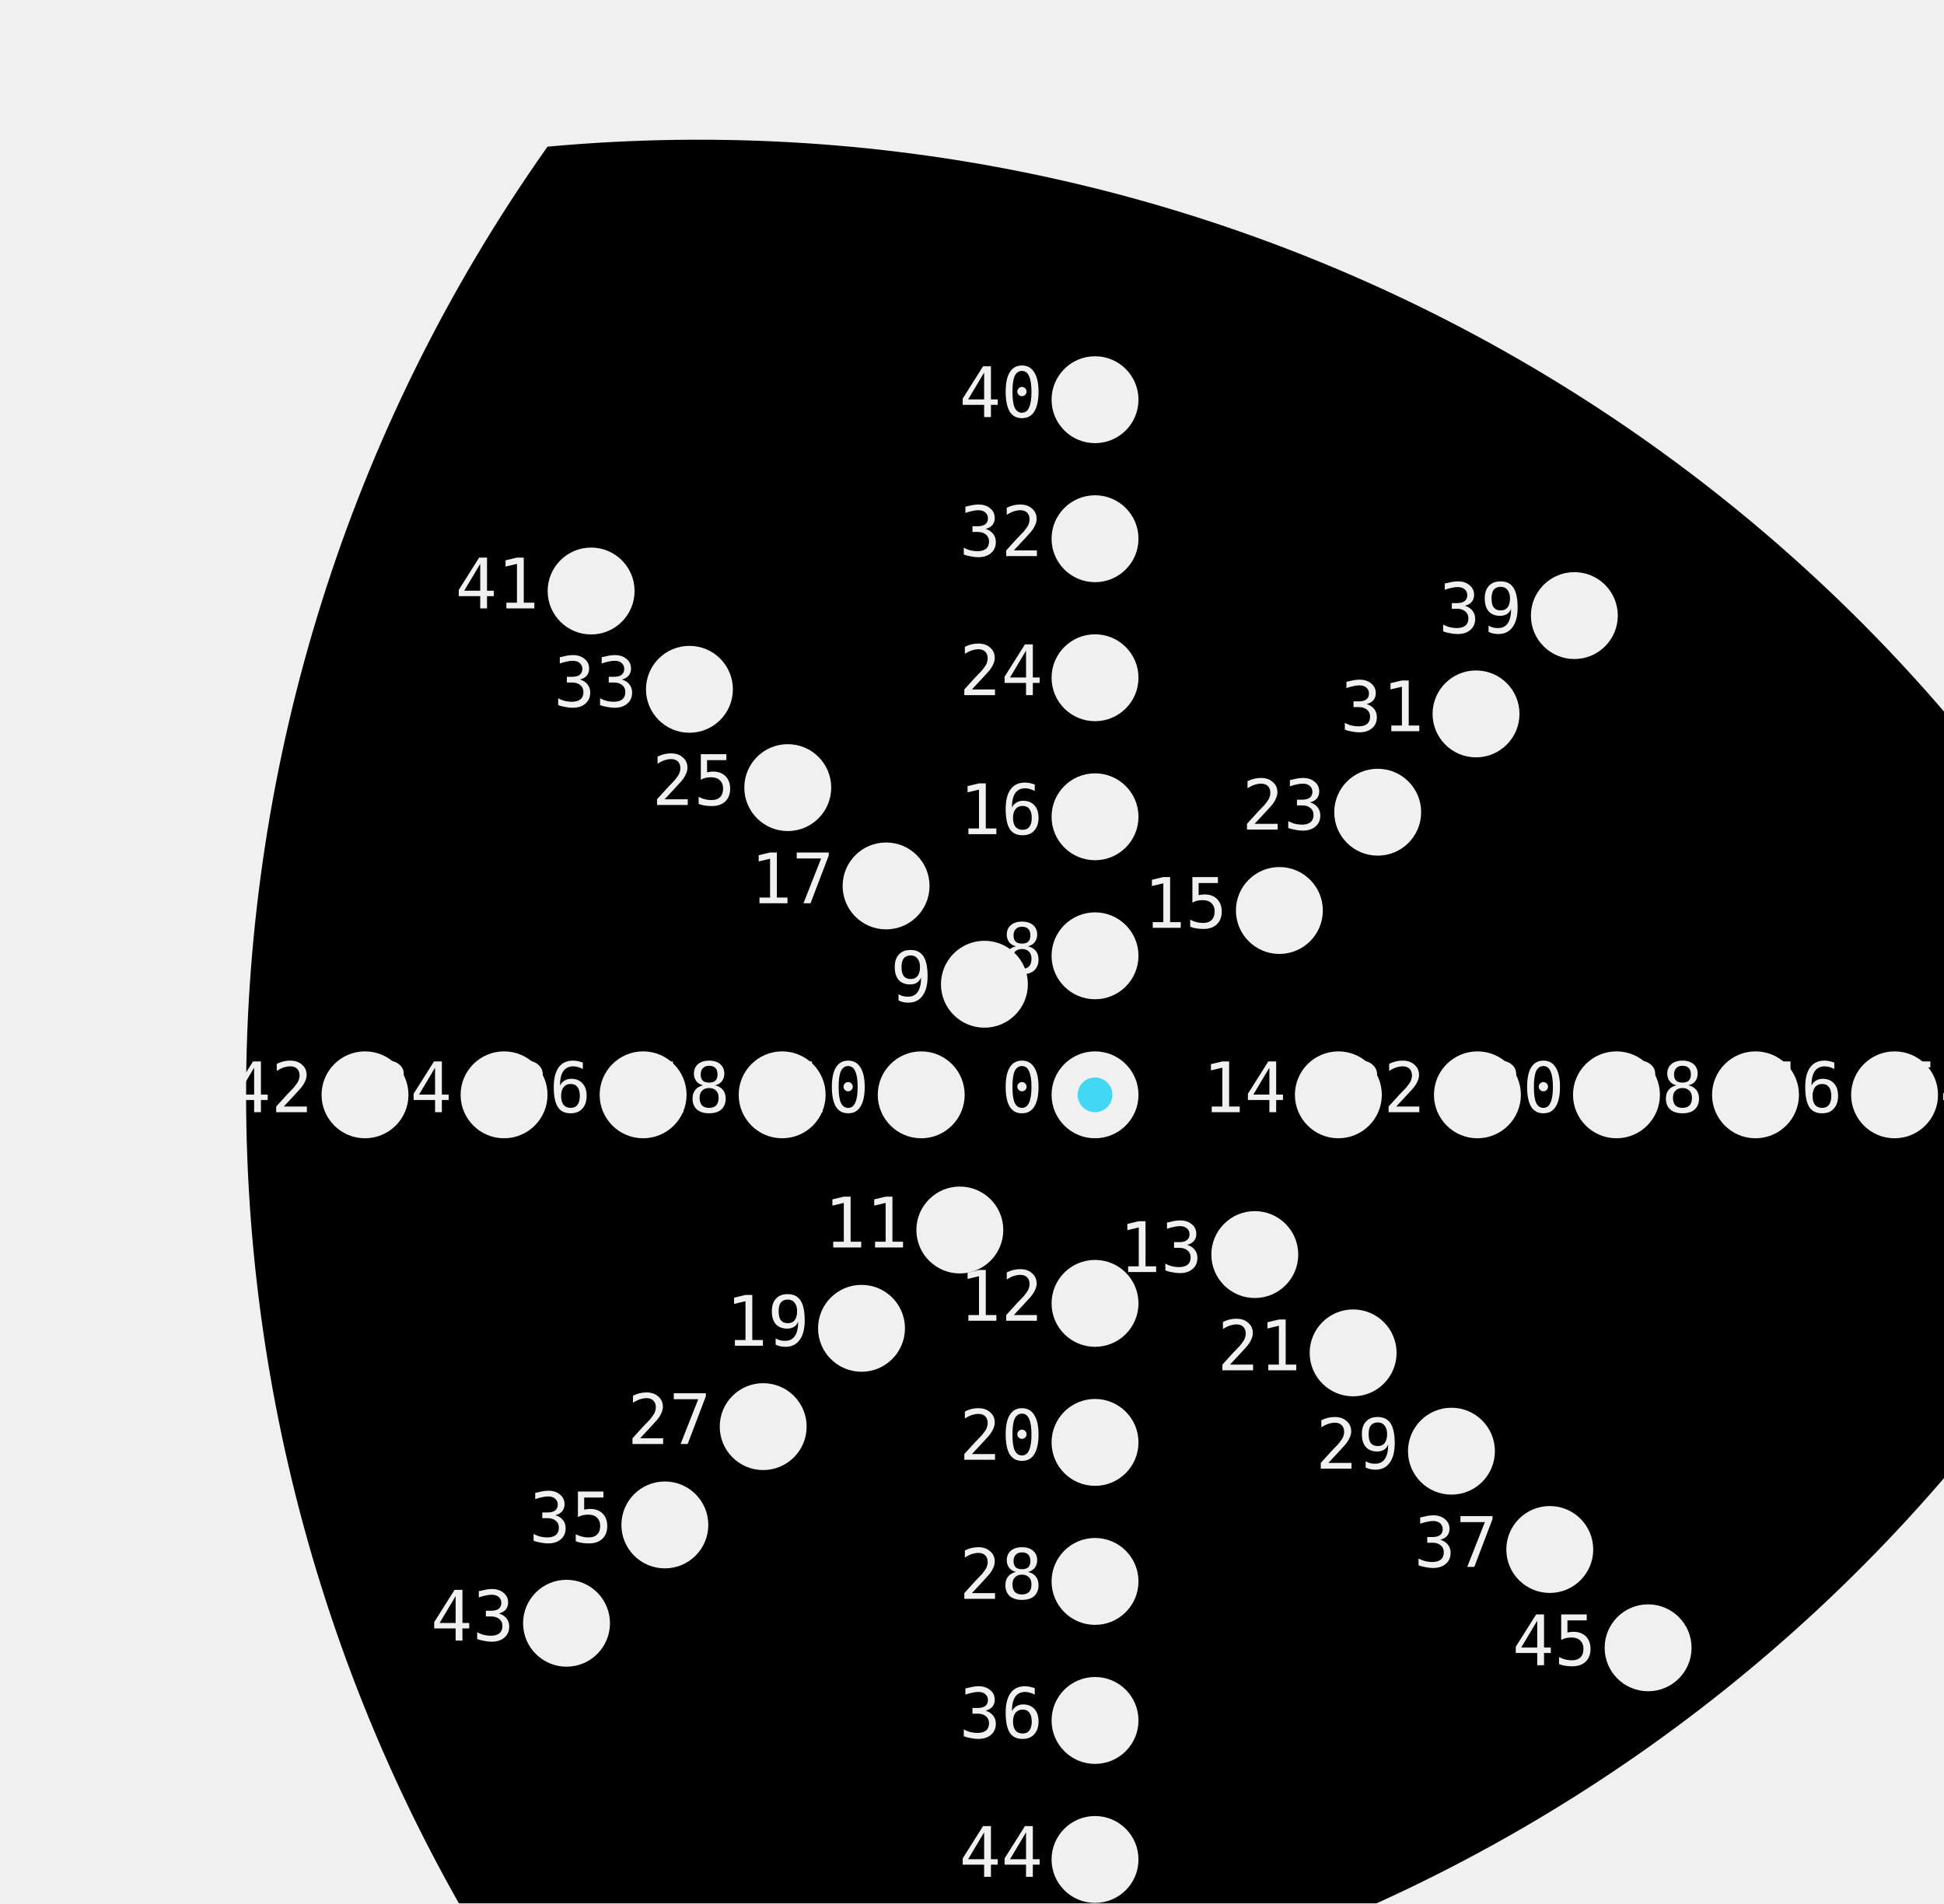
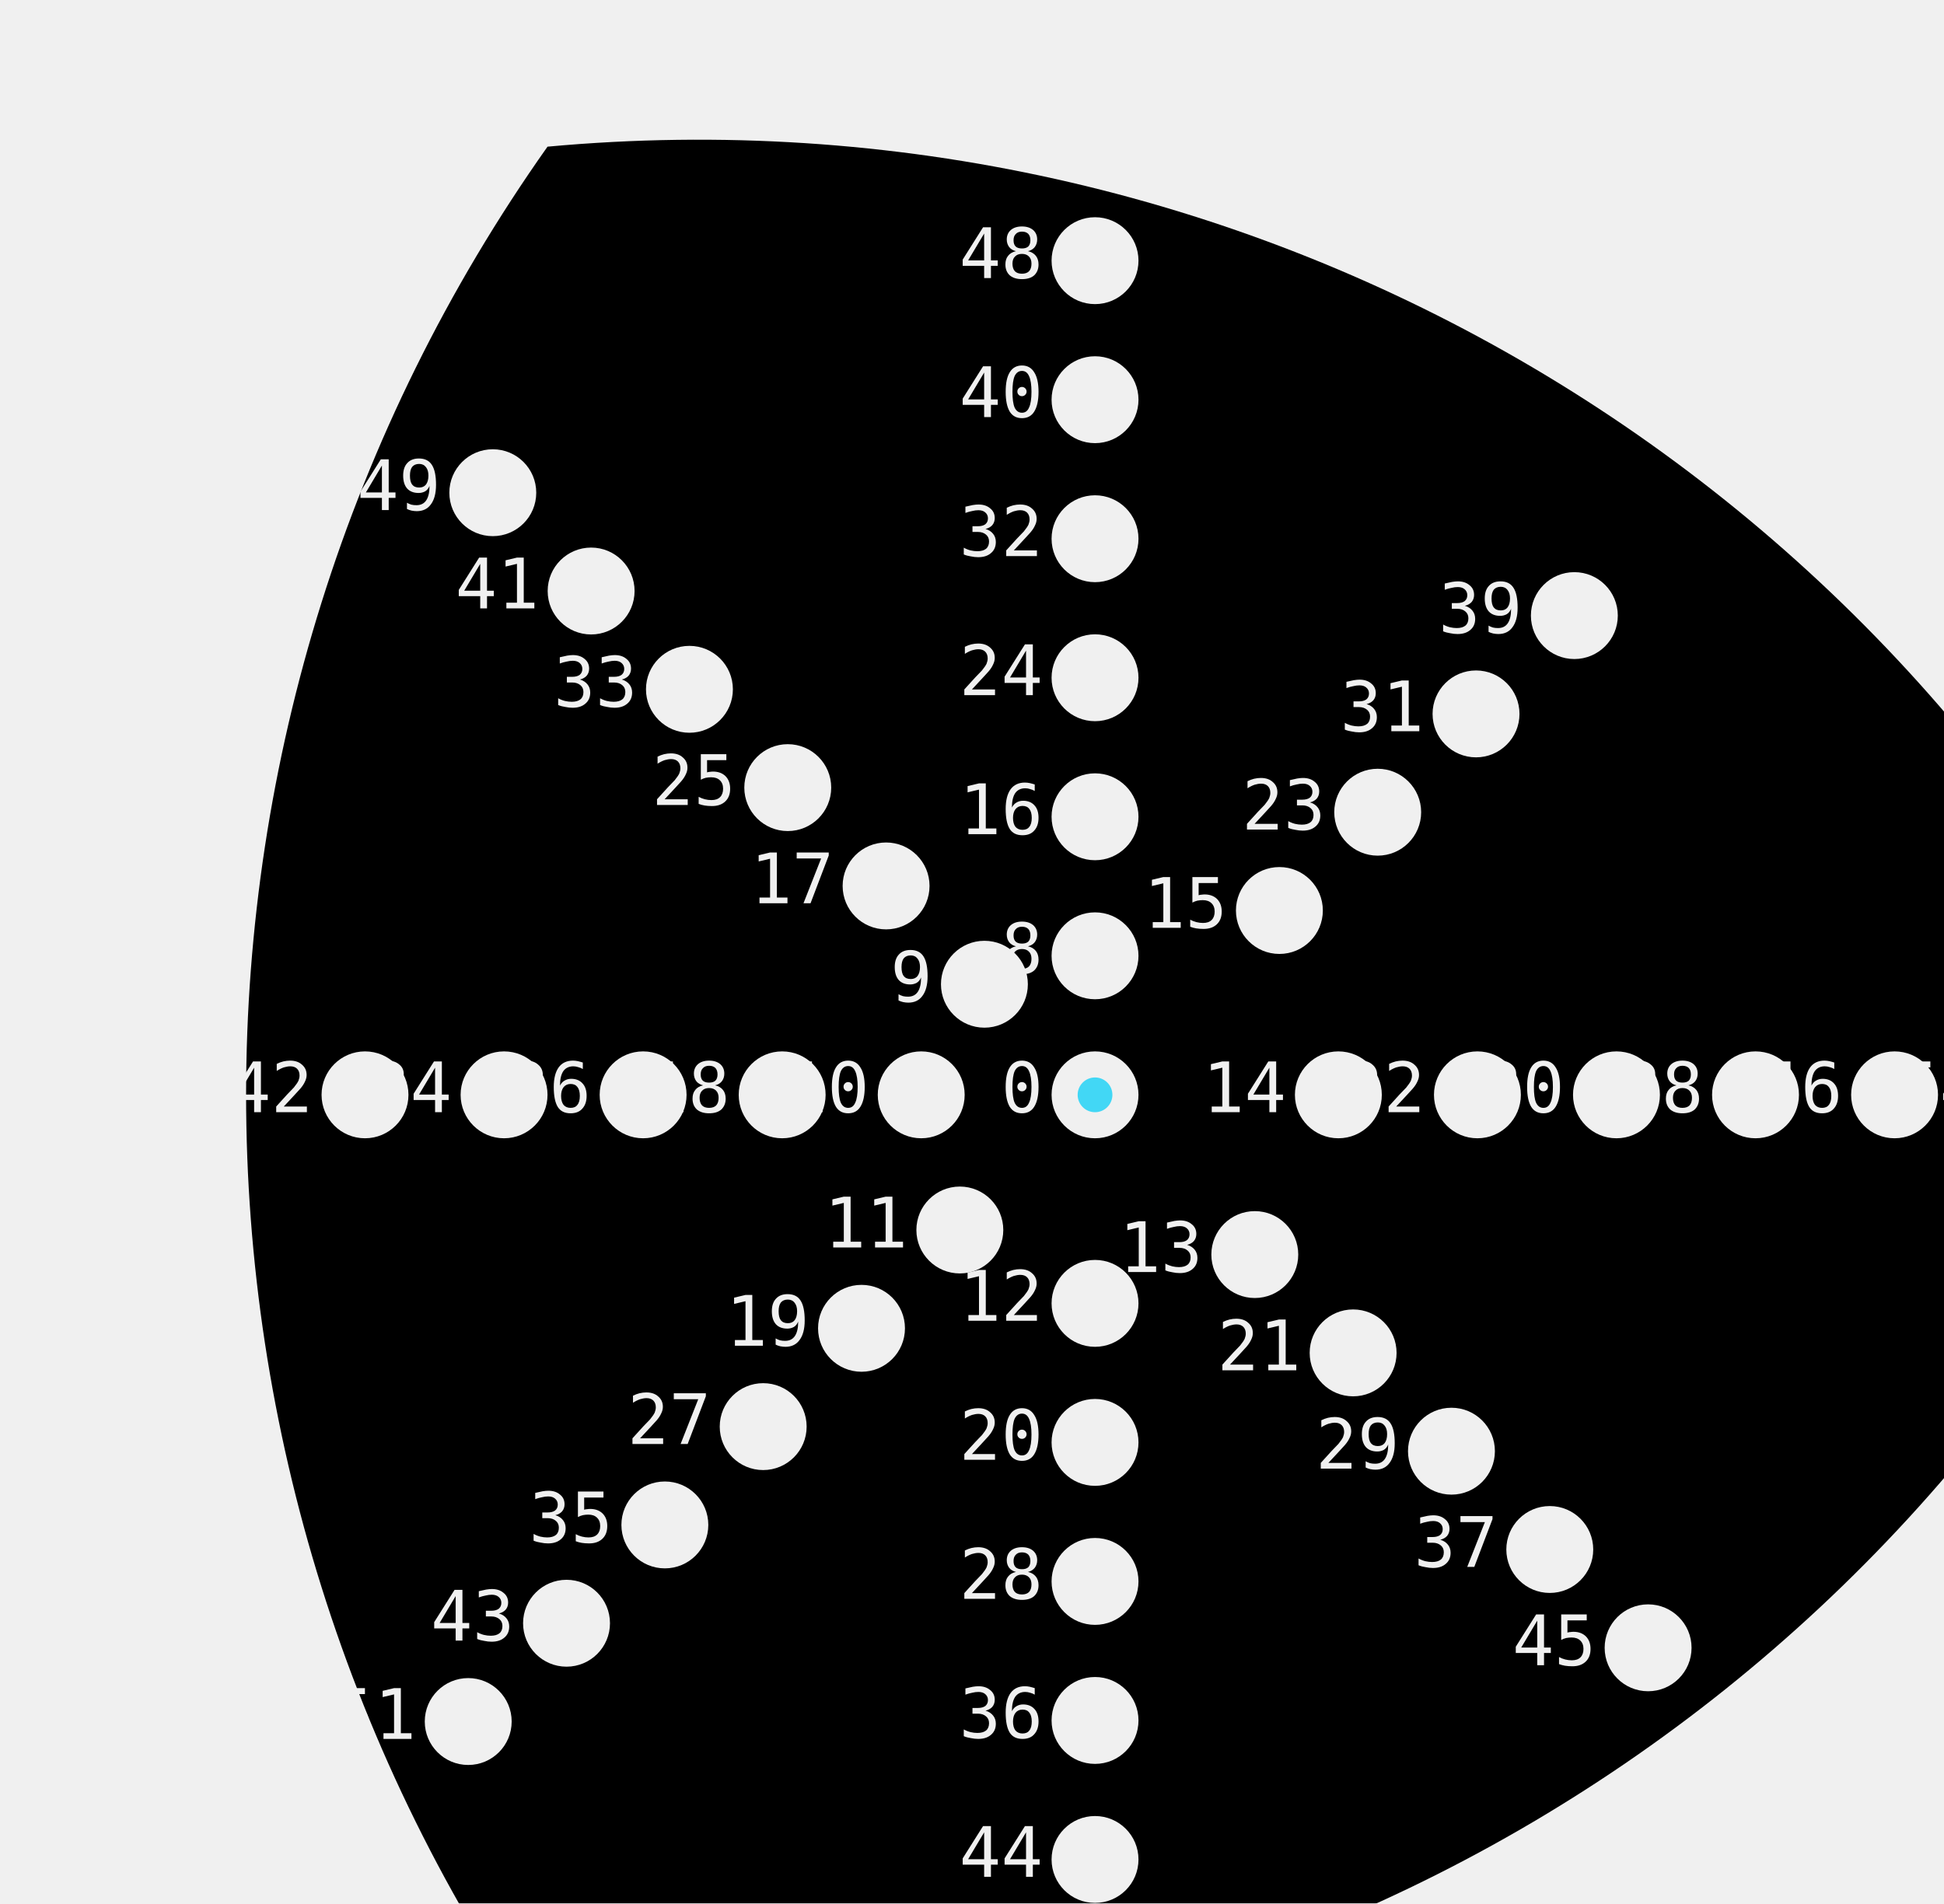
<svg xmlns="http://www.w3.org/2000/svg" xmlns:ns1="http://nathanfriend.io/inspiral">
  <g>
    <style>
      text {
        font-family: monospace;
        font-size: 4px;
      }
    </style>
    <mask id="holes">
      <rect width="100%" height="100%" fill="white" />
      <circle cx="63" cy="63" r="2.5" ns1:hole-name="0" ns1:hole-text-position-angle="0" ns1:hole-text-rotation-angle="0" />
      <text x="60" y="64" text-anchor="end">0</text>
      <circle cx="63" cy="55" r="2.5" ns1:hole-name="8" ns1:hole-text-position-angle="2.3415926535897933" ns1:hole-text-rotation-angle="-0.7" />
      <text x="60" y="56" text-anchor="end">8</text>
      <circle cx="63" cy="47" r="2.5" ns1:hole-name="16" ns1:hole-text-position-angle="2.741592653589793" ns1:hole-text-rotation-angle="0" />
      <text x="60" y="48" text-anchor="end">16</text>
      <circle cx="63" cy="39" r="2.5" ns1:hole-name="24" ns1:hole-text-position-angle="3.141592653589793" ns1:hole-text-rotation-angle="0" />
      <text x="60" y="40" text-anchor="end">24</text>
      <circle cx="63" cy="31" r="2.5" ns1:hole-name="32" ns1:hole-text-position-angle="3.141592653589793" ns1:hole-text-rotation-angle="0" />
      <text x="60" y="32" text-anchor="end">32</text>
      <circle cx="63" cy="23" r="2.5" ns1:hole-name="40" ns1:hole-text-position-angle="3.141592653589793" ns1:hole-text-rotation-angle="0" />
      <text x="60" y="24" text-anchor="end">40</text>
+       <circle cx="63" cy="15" r="2.5" ns1:hole-name="48" ns1:hole-text-position-angle="3.141592653589793" ns1:hole-text-rotation-angle="0" />
+       <text x="60" y="16" text-anchor="end">48</text>
      <circle cx="56.636" cy="56.636" r="2.5" ns1:hole-name="9" ns1:hole-text-position-angle="3.1269908169872416" ns1:hole-text-rotation-angle="-1.4853981633974482" />
      <text x="53.636" y="57.636" text-anchor="end">9</text>
      <circle cx="50.979" cy="50.979" r="2.5" ns1:hole-name="17" ns1:hole-text-position-angle="3.5269908169872415" ns1:hole-text-rotation-angle="-0.7853981633974483" />
      <text x="47.979" y="51.979" text-anchor="end">17</text>
      <circle cx="45.322" cy="45.322" r="2.5" ns1:hole-name="25" ns1:hole-text-position-angle="3.9269908169872414" ns1:hole-text-rotation-angle="-0.7853981633974483" />
      <text x="42.322" y="46.322" text-anchor="end">25</text>
      <circle cx="39.665" cy="39.665" r="2.5" ns1:hole-name="33" ns1:hole-text-position-angle="3.9269908169872414" ns1:hole-text-rotation-angle="-0.7853981633974483" />
      <text x="36.665" y="40.665" text-anchor="end">33</text>
      <circle cx="34.009" cy="34.009" r="2.5" ns1:hole-name="41" ns1:hole-text-position-angle="3.9269908169872414" ns1:hole-text-rotation-angle="-0.7853981633974483" />
      <text x="31.009" y="35.009" text-anchor="end">41</text>
+       <circle cx="28.352" cy="28.352" r="2.5" ns1:hole-name="49" ns1:hole-text-position-angle="3.9269908169872414" ns1:hole-text-rotation-angle="-0.7853981633974483" />
+       <text x="25.352" y="29.352" text-anchor="end">49</text>
      <circle cx="53" cy="63" r="2.5" ns1:hole-name="10" ns1:hole-text-position-angle="4.312388980384689" ns1:hole-text-rotation-angle="-1.5707963267948966" />
      <text x="50" y="64" text-anchor="end">10</text>
      <circle cx="45" cy="63" r="2.5" ns1:hole-name="18" ns1:hole-text-position-angle="4.71238898038469" ns1:hole-text-rotation-angle="-1.5707963267948966" />
      <text x="42" y="64" text-anchor="end">18</text>
      <circle cx="37" cy="63" r="2.5" ns1:hole-name="26" ns1:hole-text-position-angle="4.71238898038469" ns1:hole-text-rotation-angle="-1.5707963267948966" />
      <text x="34" y="64" text-anchor="end">26</text>
      <circle cx="29" cy="63" r="2.5" ns1:hole-name="34" ns1:hole-text-position-angle="4.71238898038469" ns1:hole-text-rotation-angle="-1.5707963267948966" />
      <text x="26" y="64" text-anchor="end">34</text>
      <circle cx="21" cy="63" r="2.5" ns1:hole-name="42" ns1:hole-text-position-angle="4.71238898038469" ns1:hole-text-rotation-angle="-1.5707963267948966" />
      <text x="18" y="64" text-anchor="end">42</text>
      <circle cx="55.222" cy="70.778" r="2.5" ns1:hole-name="11" ns1:hole-text-position-angle="4.997787143782138" ns1:hole-text-rotation-angle="-2.356194490192345" />
      <text x="52.222" y="71.778" text-anchor="end">11</text>
      <circle cx="49.565" cy="76.435" r="2.5" ns1:hole-name="19" ns1:hole-text-position-angle="5.497787143782138" ns1:hole-text-rotation-angle="-2.356194490192345" />
      <text x="46.565" y="77.435" text-anchor="end">19</text>
      <circle cx="43.908" cy="82.092" r="2.5" ns1:hole-name="27" ns1:hole-text-position-angle="5.497787143782138" ns1:hole-text-rotation-angle="-2.356194490192345" />
      <text x="40.908" y="83.092" text-anchor="end">27</text>
      <circle cx="38.251" cy="87.749" r="2.5" ns1:hole-name="35" ns1:hole-text-position-angle="5.497787143782138" ns1:hole-text-rotation-angle="-2.356194490192345" />
      <text x="35.251" y="88.749" text-anchor="end">35</text>
      <circle cx="32.594" cy="93.406" r="2.5" ns1:hole-name="43" ns1:hole-text-position-angle="5.497787143782138" ns1:hole-text-rotation-angle="-2.356194490192345" />
      <text x="29.594" y="94.406" text-anchor="end">43</text>
+       <circle cx="26.938" cy="99.062" r="2.5" ns1:hole-name="51" ns1:hole-text-position-angle="5.497787143782138" ns1:hole-text-rotation-angle="-2.356194490192345" />
+       <text x="23.938" y="100.062" text-anchor="end">51</text>
      <circle cx="63" cy="75" r="2.5" ns1:hole-name="12" ns1:hole-text-position-angle="6.083185307179586" ns1:hole-text-rotation-angle="-3.141592653589793" />
      <text x="60" y="76" text-anchor="end">12</text>
      <circle cx="63" cy="83" r="2.5" ns1:hole-name="20" ns1:hole-text-position-angle="6.283185307179586" ns1:hole-text-rotation-angle="-3.141592653589793" />
      <text x="60" y="84" text-anchor="end">20</text>
      <circle cx="63" cy="91" r="2.5" ns1:hole-name="28" ns1:hole-text-position-angle="6.283185307179586" ns1:hole-text-rotation-angle="-3.141592653589793" />
      <text x="60" y="92" text-anchor="end">28</text>
      <circle cx="63" cy="99" r="2.5" ns1:hole-name="36" ns1:hole-text-position-angle="6.283185307179586" ns1:hole-text-rotation-angle="-3.141592653589793" />
      <text x="60" y="100" text-anchor="end">36</text>
      <circle cx="63" cy="107" r="2.5" ns1:hole-name="44" ns1:hole-text-position-angle="6.283185307179586" ns1:hole-text-rotation-angle="-3.141592653589793" />
      <text x="60" y="108" text-anchor="end">44</text>
      <circle cx="72.192" cy="72.192" r="2.5" ns1:hole-name="13" ns1:hole-text-position-angle="6.668583470577034" ns1:hole-text-rotation-angle="-3.9269908169872414" />
      <text x="69.192" y="73.192" text-anchor="end">13</text>
      <circle cx="77.849" cy="77.849" r="2.5" ns1:hole-name="21" ns1:hole-text-position-angle="7.0685834705770345" ns1:hole-text-rotation-angle="-3.9269908169872414" />
      <text x="74.849" y="78.849" text-anchor="end">21</text>
      <circle cx="83.506" cy="83.506" r="2.5" ns1:hole-name="29" ns1:hole-text-position-angle="7.0685834705770345" ns1:hole-text-rotation-angle="-3.9269908169872414" />
      <text x="80.506" y="84.506" text-anchor="end">29</text>
      <circle cx="89.163" cy="89.163" r="2.5" ns1:hole-name="37" ns1:hole-text-position-angle="7.0685834705770345" ns1:hole-text-rotation-angle="-3.9269908169872414" />
      <text x="86.163" y="90.163" text-anchor="end">37</text>
      <circle cx="94.82" cy="94.82" r="2.5" ns1:hole-name="45" ns1:hole-text-position-angle="7.0685834705770345" ns1:hole-text-rotation-angle="-3.9269908169872414" />
      <text x="91.82" y="95.82" text-anchor="end">45</text>
      <circle cx="77" cy="63" r="2.5" ns1:hole-name="14" ns1:hole-text-position-angle="7.653981633974483" ns1:hole-text-rotation-angle="-4.71238898038469" />
      <text x="74" y="64" text-anchor="end">14</text>
      <circle cx="85" cy="63" r="2.5" ns1:hole-name="22" ns1:hole-text-position-angle="7.853981633974483" ns1:hole-text-rotation-angle="-4.71238898038469" />
      <text x="82" y="64" text-anchor="end">22</text>
      <circle cx="93" cy="63" r="2.5" ns1:hole-name="30" ns1:hole-text-position-angle="7.853981633974483" ns1:hole-text-rotation-angle="-4.71238898038469" />
      <text x="90" y="64" text-anchor="end">30</text>
      <circle cx="101" cy="63" r="2.5" ns1:hole-name="38" ns1:hole-text-position-angle="7.853981633974483" ns1:hole-text-rotation-angle="-4.71238898038469" />
      <text x="98" y="64" text-anchor="end">38</text>
      <circle cx="109" cy="63" r="2.5" ns1:hole-name="46" ns1:hole-text-position-angle="7.853981633974483" ns1:hole-text-rotation-angle="-4.71238898038469" />
      <text x="106" y="64" text-anchor="end">46</text>
      <circle cx="117" cy="63" r="2.5" ns1:hole-name="54" ns1:hole-text-position-angle="7.853981633974483" ns1:hole-text-rotation-angle="-4.71238898038469" />
      <text x="114" y="64" text-anchor="end">54</text>
      <circle cx="73.607" cy="52.393" r="2.5" ns1:hole-name="15" ns1:hole-text-position-angle="8.439379797371931" ns1:hole-text-rotation-angle="-5.497787143782138" />
      <text x="70.607" y="53.393" text-anchor="end">15</text>
      <circle cx="79.263" cy="46.737" r="2.5" ns1:hole-name="23" ns1:hole-text-position-angle="8.63937979737193" ns1:hole-text-rotation-angle="-5.497787143782138" />
      <text x="76.263" y="47.737" text-anchor="end">23</text>
      <circle cx="84.92" cy="41.08" r="2.5" ns1:hole-name="31" ns1:hole-text-position-angle="8.63937979737193" ns1:hole-text-rotation-angle="-5.497787143782138" />
      <text x="81.92" y="42.08" text-anchor="end">31</text>
      <circle cx="90.577" cy="35.423" r="2.5" ns1:hole-name="39" ns1:hole-text-position-angle="8.63937979737193" ns1:hole-text-rotation-angle="-5.497787143782138" />
      <text x="87.577" y="36.423" text-anchor="end">39</text>
    </mask>
    <path mask="url(#holes)" d="M 126 63              A 94.5 94.5 0 0 0 31.5 8.44              A 94.5 94.5 0 0 0 31.5 117.56              A 94.5 94.5 0 0 0 126 63              Z" />
    <circle id="center-point" cx="63" cy="63" r="1" fill="#42d7f5" />
  </g>
</svg>
